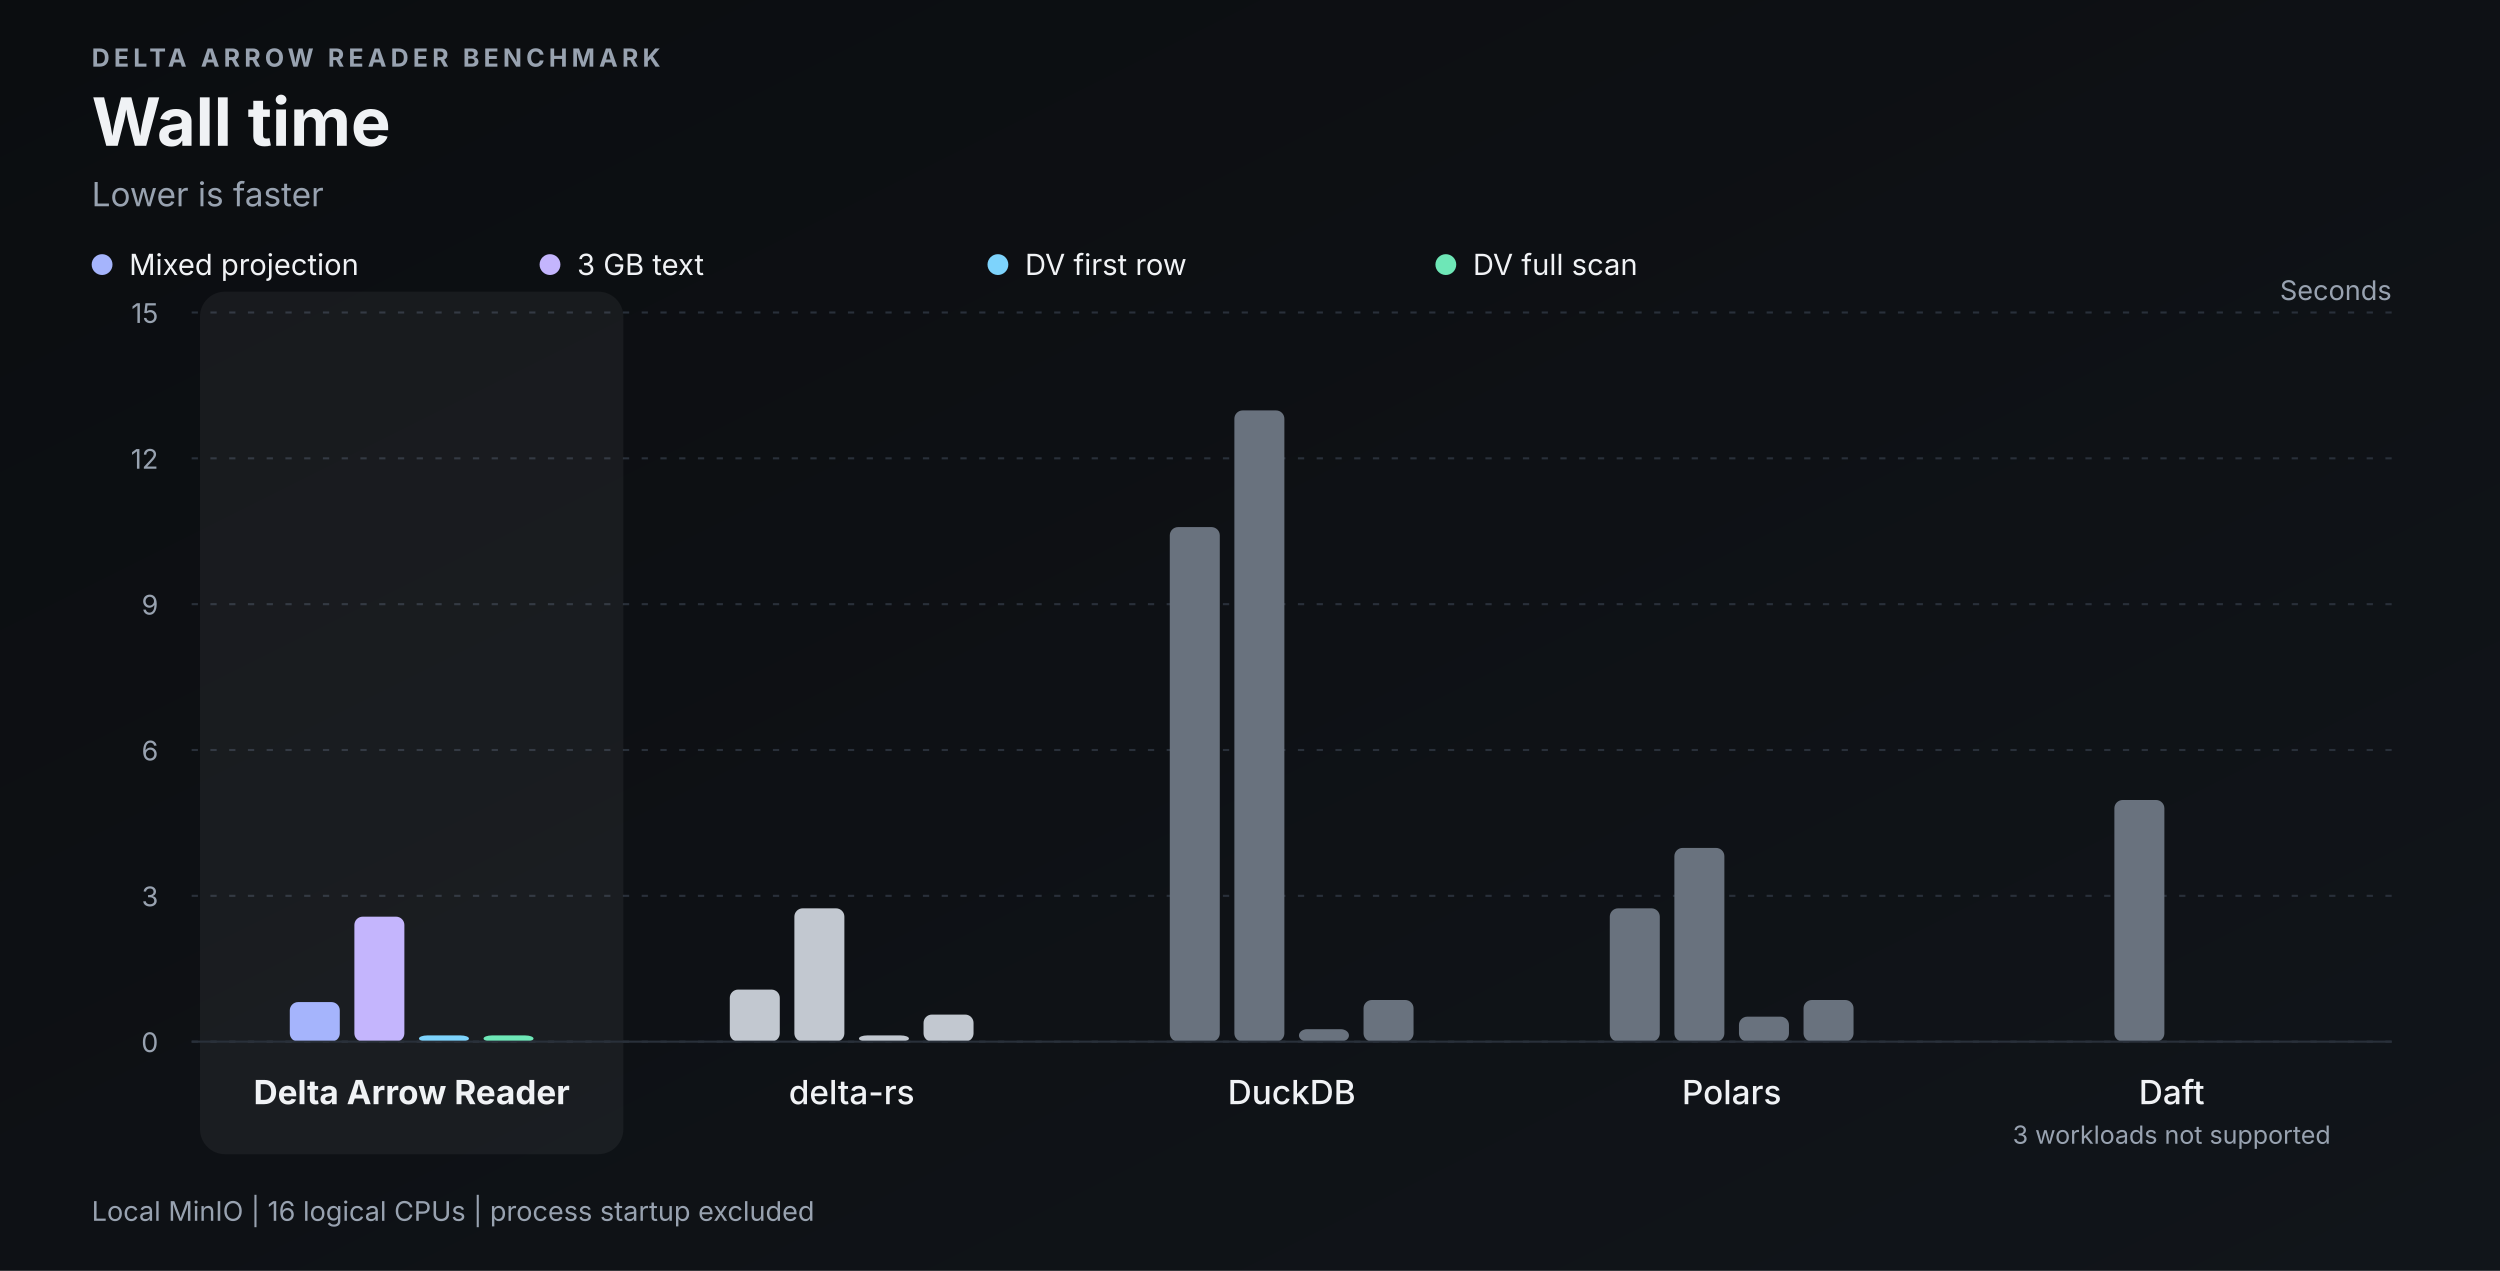
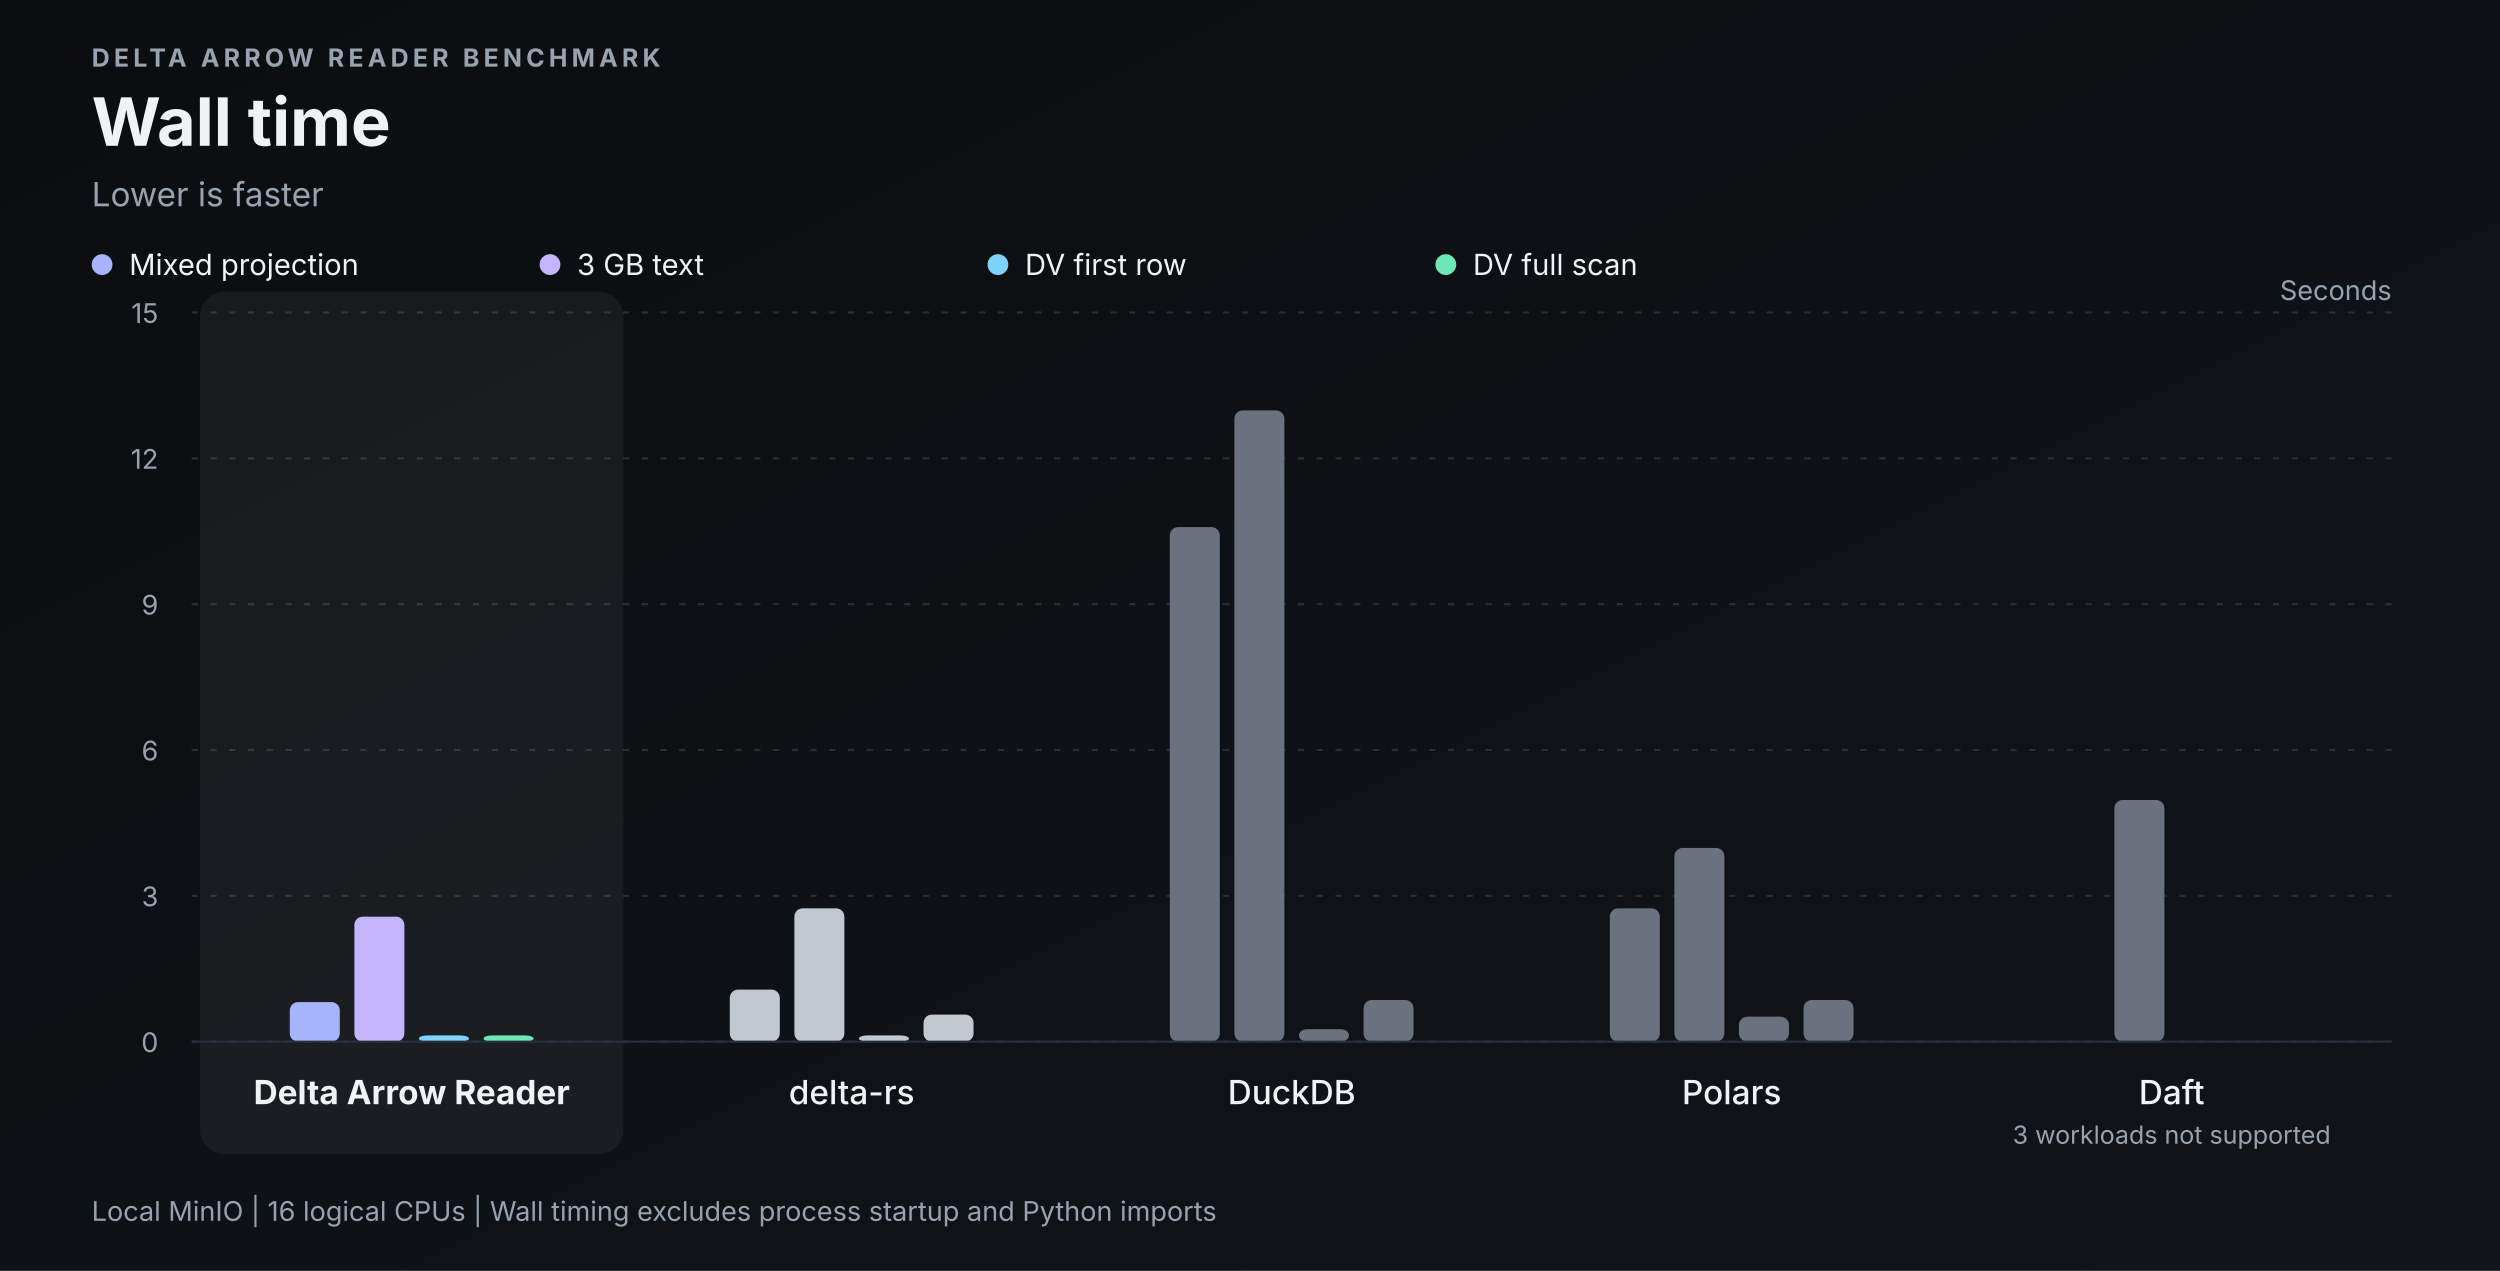
<svg xmlns="http://www.w3.org/2000/svg" width="1200" height="610" viewBox="0 0 1200 610" role="img" aria-labelledby="title description">
  <style>text{font-family:Inter,ui-sans-serif,-apple-system,BlinkMacSystemFont,"Segoe UI",sans-serif}</style>
  <defs>
    <linearGradient id="page" x1="0" y1="0" x2="1" y2="1">
      <stop offset="0" stop-color="#0b0d10" />
      <stop offset="1" stop-color="#11151a" />
    </linearGradient>
  </defs>
  <rect width="1200" height="610" fill="url(#page)" />
  <text x="44" y="32" fill="#98a2b0" font-size="12" font-weight="700" letter-spacing="2">DELTA ARROW READER BENCHMARK</text>
  <text x="44" y="70" fill="#f0f2f5" font-size="32" font-weight="700">Wall time</text>
  <text x="44" y="99" fill="#98a2b0" font-size="16">Lower is faster</text>
  <circle cx="49" cy="127" r="5" fill="#a5b4fc" />
  <text x="62" y="132" fill="#f0f2f5" font-size="14">Mixed projection</text>
  <circle cx="264" cy="127" r="5" fill="#c4b5fd" />
  <text x="277" y="132" fill="#f0f2f5" font-size="14">3 GB text</text>
  <circle cx="479" cy="127" r="5" fill="#7dd3fc" />
  <text x="492" y="132" fill="#f0f2f5" font-size="14">DV first row</text>
  <circle cx="694" cy="127" r="5" fill="#6ee7b7" />
  <text x="707" y="132" fill="#f0f2f5" font-size="14">DV full scan</text>
  <line x1="92" y1="500.0" x2="1148" y2="500.0" stroke="#29303a" stroke-dasharray="3 6" />
  <text x="76" y="505.0" text-anchor="end" fill="#98a2b0" font-size="13">0</text>
  <line x1="92" y1="430.0" x2="1148" y2="430.0" stroke="#29303a" stroke-dasharray="3 6" />
  <text x="76" y="435.0" text-anchor="end" fill="#98a2b0" font-size="13">3</text>
  <line x1="92" y1="360.0" x2="1148" y2="360.0" stroke="#29303a" stroke-dasharray="3 6" />
  <text x="76" y="365.0" text-anchor="end" fill="#98a2b0" font-size="13">6</text>
  <line x1="92" y1="290.0" x2="1148" y2="290.0" stroke="#29303a" stroke-dasharray="3 6" />
  <text x="76" y="295.0" text-anchor="end" fill="#98a2b0" font-size="13">9</text>
  <line x1="92" y1="220.0" x2="1148" y2="220.0" stroke="#29303a" stroke-dasharray="3 6" />
  <text x="76" y="225.0" text-anchor="end" fill="#98a2b0" font-size="13">12</text>
  <line x1="92" y1="150.0" x2="1148" y2="150.0" stroke="#29303a" stroke-dasharray="3 6" />
  <text x="76" y="155.0" text-anchor="end" fill="#98a2b0" font-size="13">15</text>
  <rect x="96" y="140" width="203.2" height="414" rx="12" fill="#f0f2f5" fill-opacity="0.055" />
  <text x="197.6" y="530" text-anchor="middle" fill="#f0f2f5" font-size="16" font-weight="700">Delta Arrow Reader</text>
  <rect x="139.1" y="481" width="24" height="19" rx="4" fill="#a5b4fc" />
  <rect x="170.1" y="440" width="24" height="60" rx="4" fill="#c4b5fd" />
  <rect x="201.1" y="497" width="24" height="3" rx="4" fill="#7dd3fc" />
  <rect x="232.1" y="497" width="24" height="3" rx="4" fill="#6ee7b7" />
  <text x="408.8" y="530" text-anchor="middle" fill="#f0f2f5" font-size="16" font-weight="500">delta-rs</text>
  <rect x="350.3" y="475" width="24" height="25" rx="4" fill="#c2c8d0" />
  <rect x="381.3" y="436" width="24" height="64" rx="4" fill="#c2c8d0" />
  <rect x="412.3" y="497" width="24" height="3" rx="4" fill="#c2c8d0" />
  <rect x="443.3" y="487" width="24" height="13" rx="4" fill="#c2c8d0" />
  <text x="620.0" y="530" text-anchor="middle" fill="#f0f2f5" font-size="16" font-weight="500">DuckDB</text>
  <rect x="561.5" y="253" width="24" height="247" rx="4" fill="#69727e" />
  <rect x="592.5" y="197" width="24" height="303" rx="4" fill="#69727e" />
  <rect x="623.5" y="494" width="24" height="6" rx="4" fill="#69727e" />
  <rect x="654.5" y="480" width="24" height="20" rx="4" fill="#69727e" />
  <text x="831.2" y="530" text-anchor="middle" fill="#f0f2f5" font-size="16" font-weight="500">Polars</text>
  <rect x="772.7" y="436" width="24" height="64" rx="4" fill="#69727e" />
  <rect x="803.7" y="407" width="24" height="93" rx="4" fill="#69727e" />
  <rect x="834.7" y="488" width="24" height="12" rx="4" fill="#69727e" />
  <rect x="865.7" y="480" width="24" height="20" rx="4" fill="#69727e" />
  <text x="1042.4" y="530" text-anchor="middle" fill="#f0f2f5" font-size="16" font-weight="500">Daft</text>
  <text x="1042.4" y="549" text-anchor="middle" fill="#98a2b0" font-size="12">3 workloads not supported</text>
  <rect x="1014.9" y="384" width="24" height="116" rx="4" fill="#69727e" />
  <line x1="92" y1="500" x2="1148" y2="500" stroke="#29303a" />
  <text x="1148" y="144" text-anchor="end" fill="#98a2b0" font-size="13">Seconds</text>
-   <text x="44" y="586" fill="#98a2b0" font-size="13">Local MinIO | 16 logical CPUs | process startup excluded</text>
+   <text x="44" y="586" fill="#98a2b0" font-size="13">Local MinIO | 16 logical CPUs | Wall timing excludes process startup and Python imports</text>
</svg>
